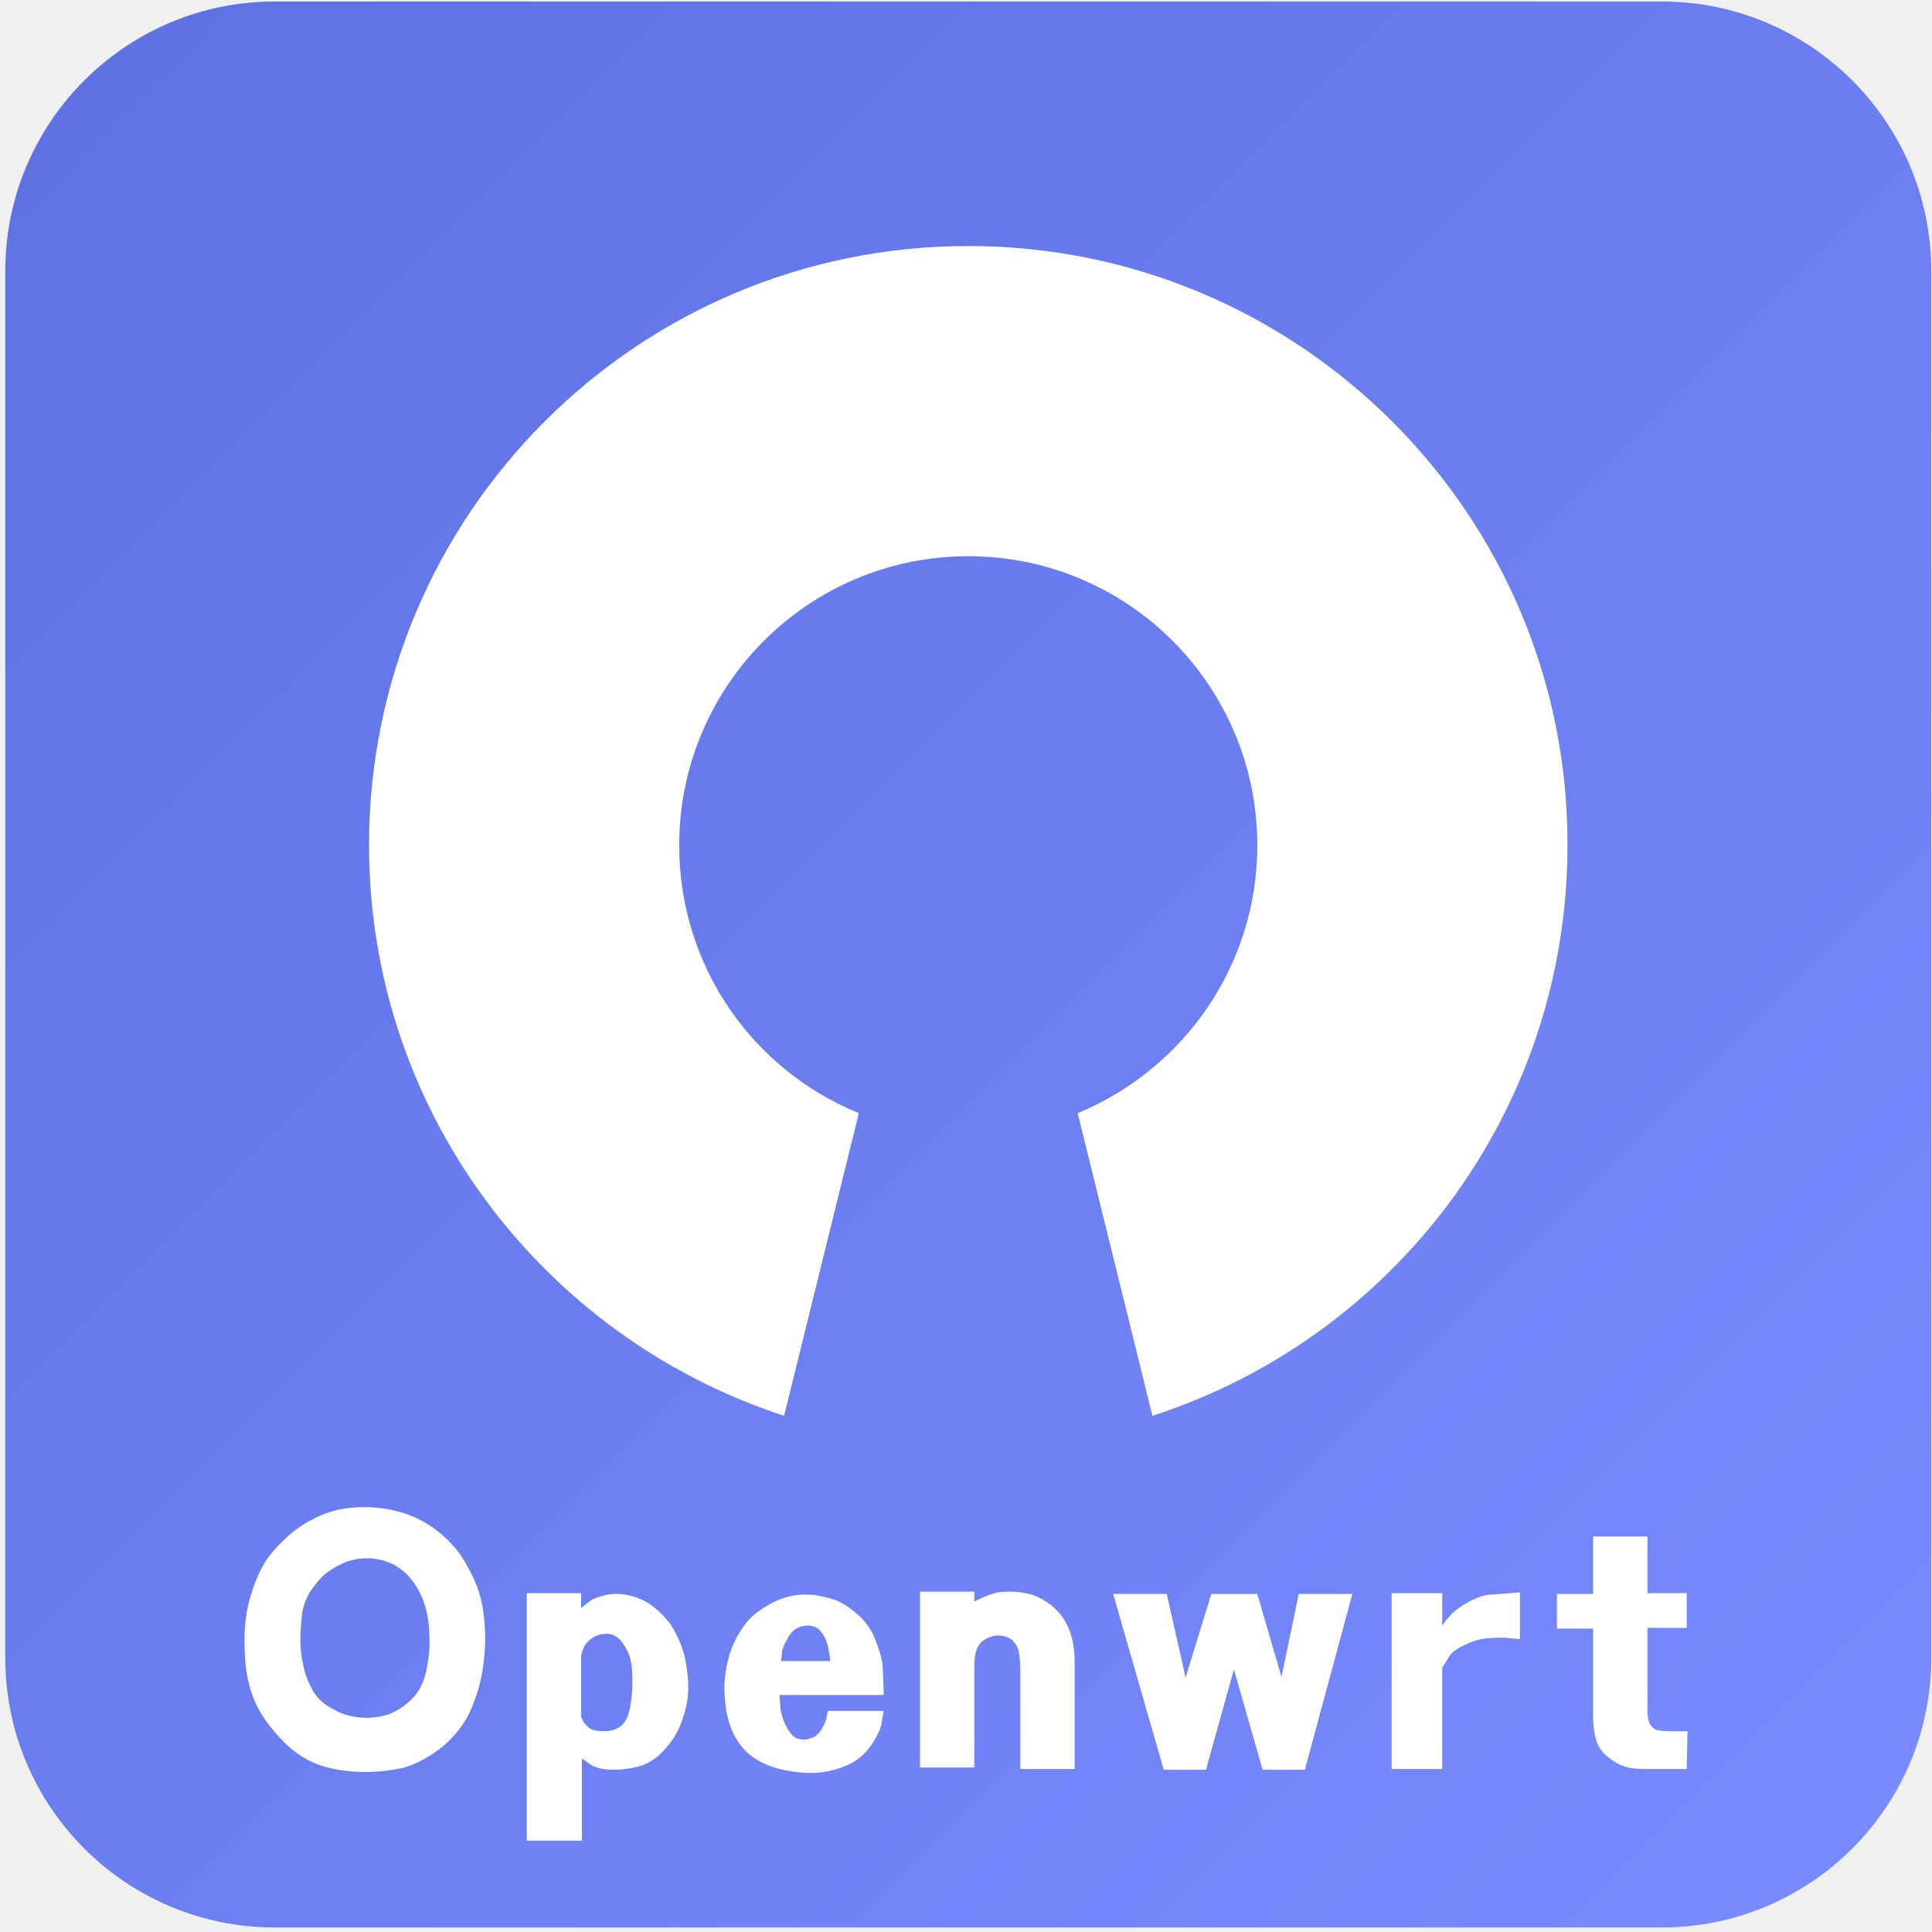
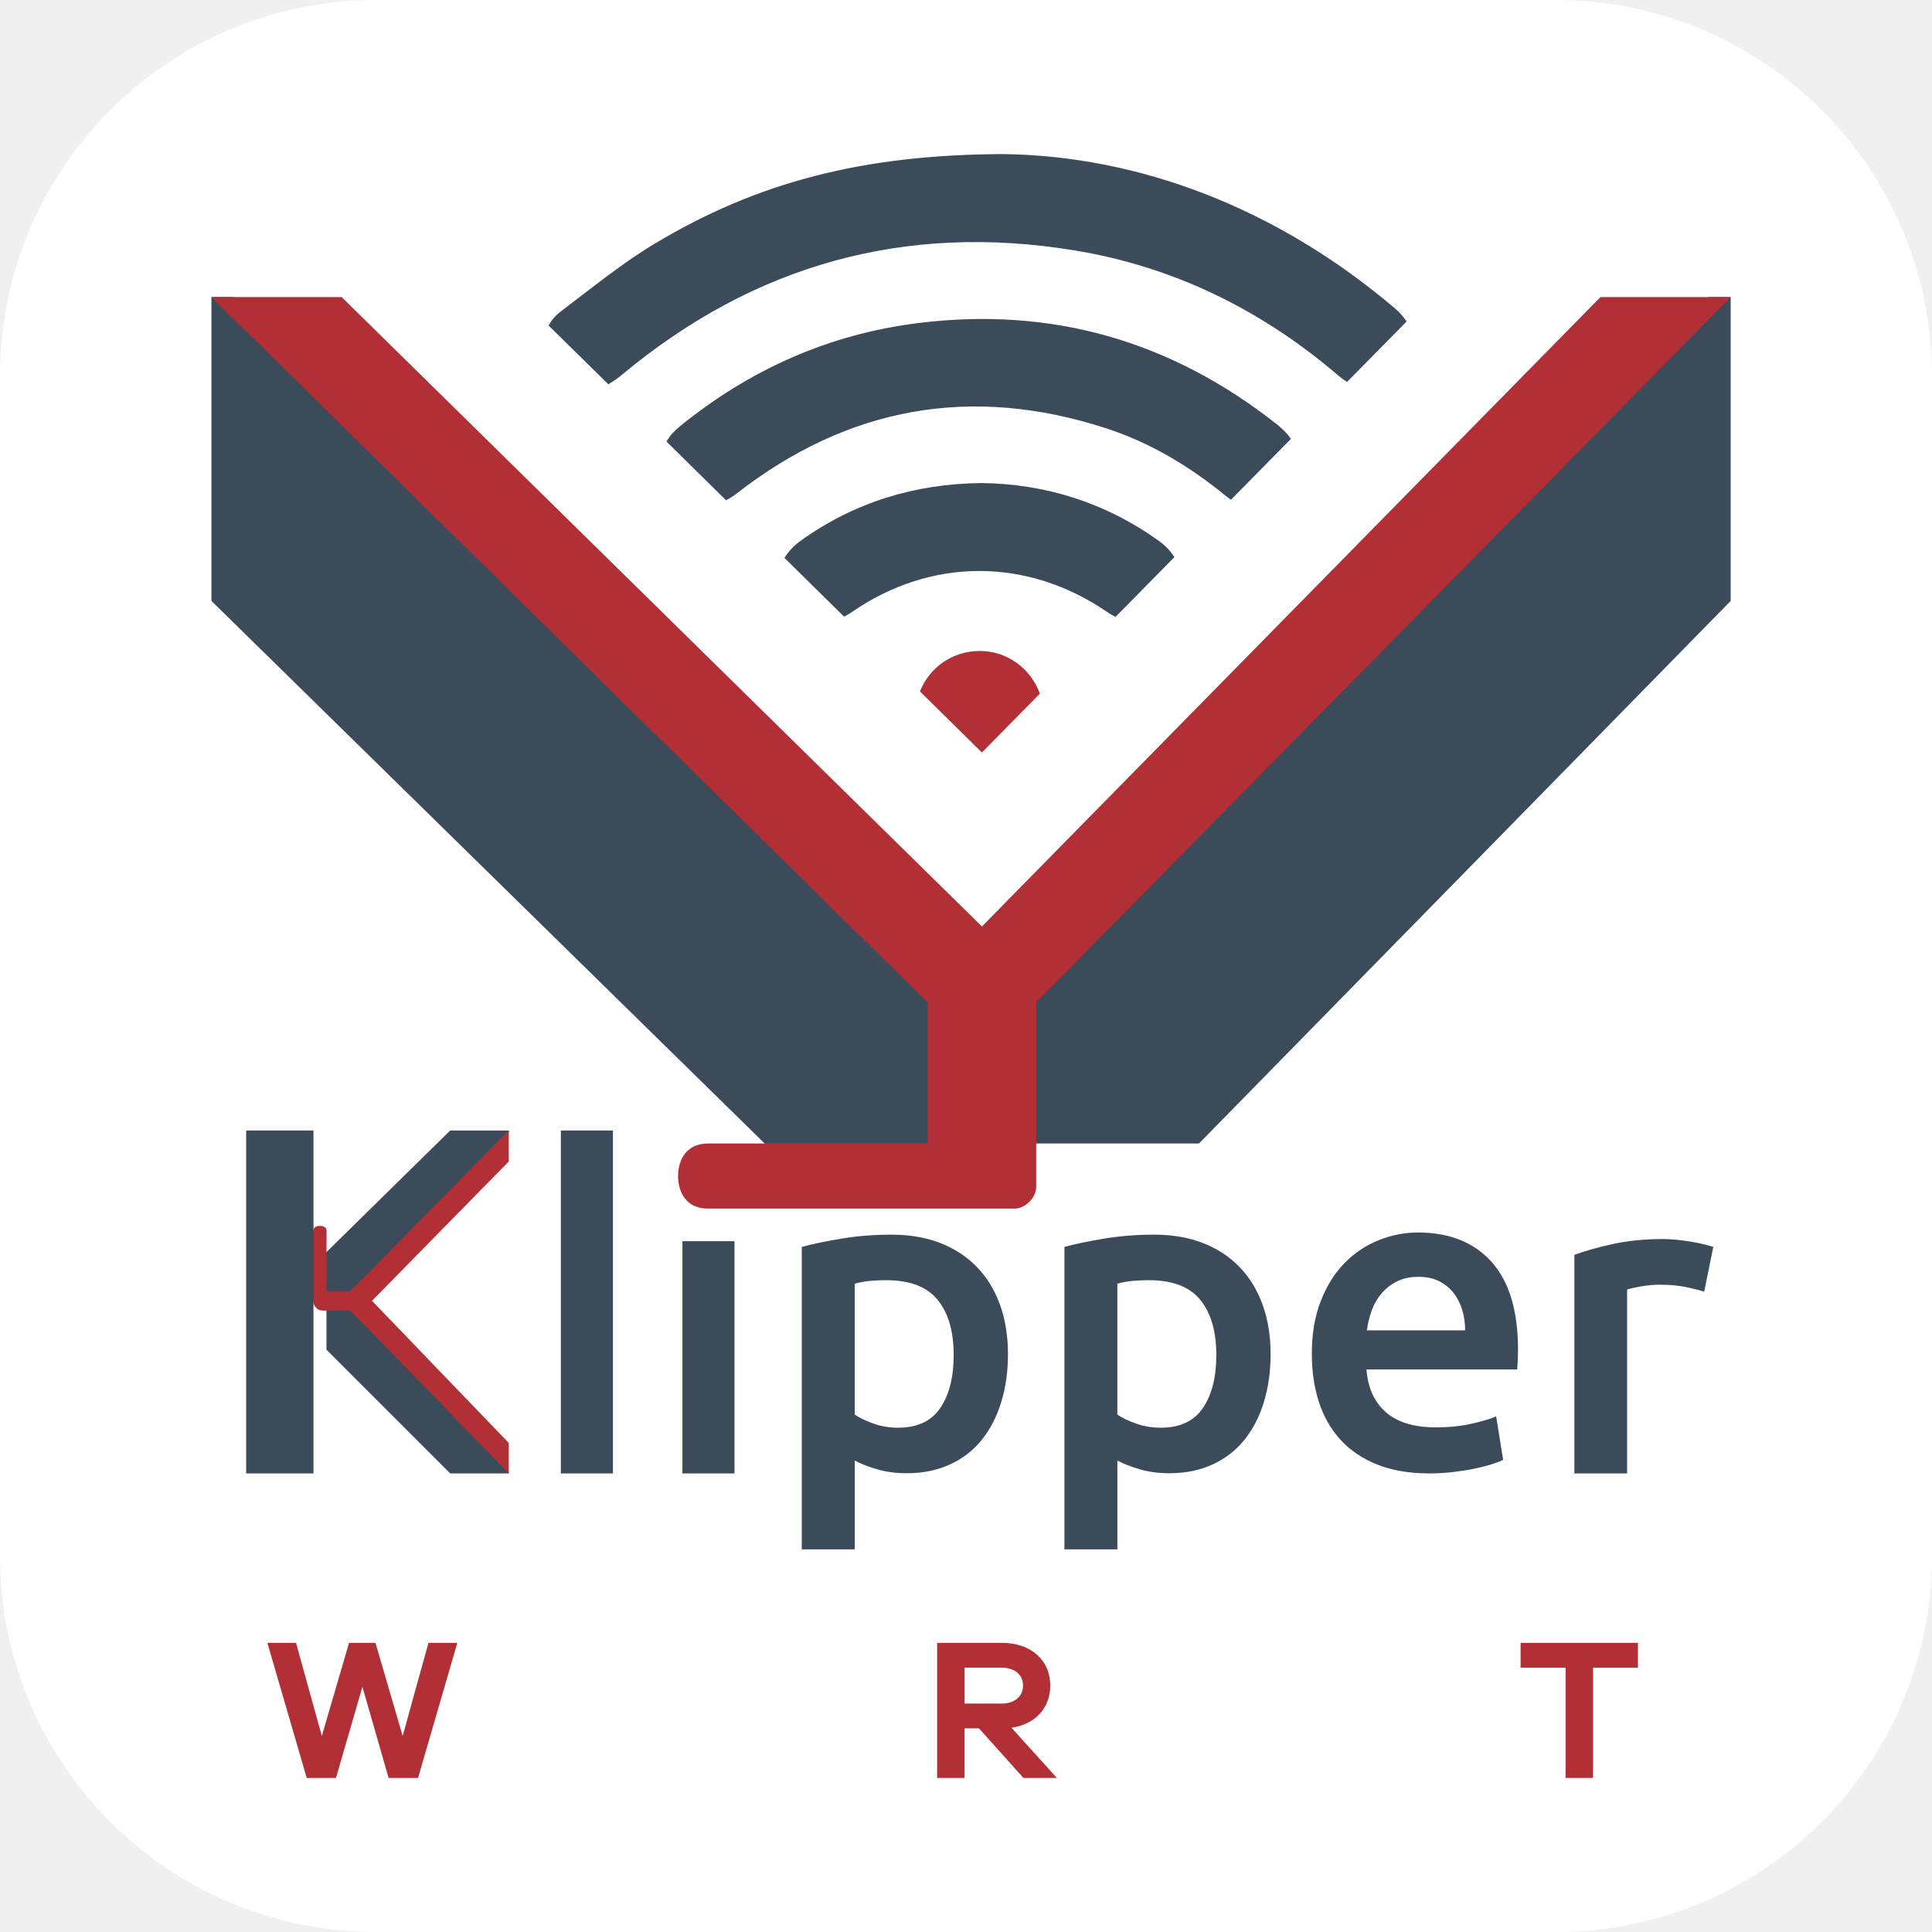
- <svg xmlns="http://www.w3.org/2000/svg" version="1.1" id="图层_1" x="0px" y="0px" viewBox="0 0 256 256" style="enable-background:new 0 0 256 256;" xml:space="preserve">
+ <svg xmlns="http://www.w3.org/2000/svg" version="1.1" id="Layer_1" x="0px" y="0px" viewBox="0 0 500 500" style="enable-background:new 0 0 500 500;" xml:space="preserve">
  <style type="text/css">
- 	.st0{fill-rule:evenodd;clip-rule:evenodd;fill:url(#SVGID_1_);}
- 	.st1{fill-rule:evenodd;clip-rule:evenodd;fill:url(#SVGID_2_);}
- 	.st2{fill:#FFFFFF;}
+ 	.st0{fill:#FFFFFF;}
+ 	.st1{fill:#3C4B5A;}
+ 	.st2{fill:#B12F35;}
+ 	.st3{fill-rule:evenodd;clip-rule:evenodd;fill:#3C4B5A;}
+ 	.st4{fill-rule:evenodd;clip-rule:evenodd;fill:#B12F35;}
+ 	.st5{fill:none;}
</style>
+   <path class="st0" d="M402.64,500H97.36C43.59,500,0,456.41,0,402.64V97.36C0,43.59,43.59,0,97.36,0h305.28  C456.41,0,500,43.59,500,97.36v305.28C500,456.41,456.41,500,402.64,500z" />
  <g>
-     <linearGradient id="SVGID_1_" gradientUnits="userSpaceOnUse" x1="11.138" y1="10.65" x2="245.53" y2="245.042">
-       <stop offset="0" style="stop-color:#5E72E4" />
-       <stop offset="1" style="stop-color:#778AFF" />
-     </linearGradient>
-     <path class="st0" d="M36.4,0.2h183.8c19.7,0,35.7,16,35.7,35.7v183.8c0,19.7-16,35.7-35.7,35.7H36.4c-19.7,0-35.7-16-35.7-35.7   V35.9C0.7,16.2,16.7,0.2,36.4,0.2z" />
-     <linearGradient id="SVGID_2_" gradientUnits="userSpaceOnUse" x1="0.668" y1="0.18" x2="0.668" y2="0.18">
-       <stop offset="0" style="stop-color:#5E72E4" />
-       <stop offset="1" style="stop-color:#778AFF" />
-     </linearGradient>
-     <path class="st1" d="M0.7,0.2" />
-   </g>
-   <path class="st2" d="M128.3,32.6c-43.9,0-79.4,35.6-79.4,79.4c0,35.3,23.1,65.2,55,75.6l9.9-40.1c-14-5.7-23.8-19.4-23.8-35.5  c0-21.2,17.2-38.3,38.3-38.3c21.2,0,38.3,17.2,38.3,38.3c0,16-9.8,29.7-23.8,35.5l9.9,40.1c31.9-10.3,55-40.2,55-75.6  C207.8,68.2,172.2,32.6,128.3,32.6z" />
-   <g>
-     <path class="st2" d="M48.5,234.8c-2.3,0-4.3-0.3-6.1-0.9c-1.7-0.6-3.3-1.6-4.7-3c-1.4-1.4-2.5-2.8-3.3-4.2   c-0.8-1.4-1.3-2.9-1.6-4.4c-0.3-1.5-0.4-3.2-0.4-4.9c0-2.3,0.3-4.3,0.8-5.9c0.5-1.7,1.1-3.1,1.8-4.3c0.7-1.2,1.8-2.4,3.1-3.6   c1.3-1.2,2.8-2.1,4.4-2.8c1.6-0.7,3.5-1.1,5.7-1.1c2,0,3.8,0.3,5.6,0.9c1.7,0.6,3.3,1.5,4.7,2.7c1.4,1.2,2.6,2.6,3.5,4.4   c1,1.7,1.6,3.4,1.9,5c0.3,1.6,0.4,3.2,0.4,4.8c-0.1,2.5-0.4,4.7-1,6.6c-0.6,1.9-1.3,3.5-2.2,4.7c-0.9,1.2-1.9,2.3-3.2,3.2   c-1.2,0.9-2.7,1.7-4.3,2.2C52.3,234.5,50.5,234.8,48.5,234.8z M48,227.6c1.1,0.1,2.3-0.1,3.4-0.4c1.1-0.4,2.2-1.1,3.2-2.1   c1-1,1.6-2.3,1.9-3.8c0.3-1.5,0.5-2.9,0.4-4.3c0-1.9-0.3-3.4-0.7-4.6c-0.4-1.2-1-2.2-1.6-3c-0.6-0.8-1.4-1.5-2.3-2   c-0.9-0.5-1.9-0.8-3.1-0.9c-1.1-0.1-2.2,0.1-3.2,0.4c-1,0.4-1.9,0.9-2.7,1.5c-0.8,0.6-1.5,1.5-2.2,2.5c-0.6,1-1,2.1-1.1,3.2   c-0.1,1.1-0.2,2.1-0.2,3c0,1.2,0.1,2.4,0.4,3.6c0.2,1.2,0.7,2.3,1.3,3.4c0.6,1,1.5,1.8,2.7,2.4C45.4,227.2,46.6,227.5,48,227.6z" />
-     <path class="st2" d="M77,243.9h-7.2v-32.8H77l0,2c0.3-0.3,0.7-0.6,1.1-0.9c0.4-0.3,0.9-0.5,1.6-0.7c0.7-0.2,1.3-0.3,2-0.3   c1.4,0,2.7,0.4,4,1.1c1.3,0.8,2.3,1.8,3.2,3c0.8,1.3,1.4,2.6,1.8,4.1c0.3,1.5,0.5,2.8,0.5,4.1c0,1.3-0.2,2.7-0.7,4.1   c-0.5,1.7-1.4,3.1-2.5,4.3c-1.1,1.2-2.3,1.9-3.5,2.2c-1.2,0.3-2.3,0.4-3.1,0.4c-1.6,0-2.7-0.3-3.3-0.8l-1-0.7V243.9z M77,225.8   l0,1.7c0.2,0.5,0.5,1,0.9,1.3c0.3,0.4,1.1,0.6,2.1,0.6c1.1,0,1.9-0.3,2.5-0.9c0.5-0.5,0.8-1.3,1-2.3c0.2-1.1,0.3-2.2,0.3-3.5   c0-1.3-0.1-2.4-0.4-3.3c-0.3-0.8-0.7-1.5-1.2-2.1c-0.6-0.6-1.3-0.9-2.1-0.8c-0.5,0-1.1,0.2-1.7,0.6c-0.6,0.4-1,0.9-1.2,1.6   l-0.2,0.6V225.8z" />
-     <path class="st2" d="M103.3,224.3c0,0.2,0,0.4,0,0.6c0,0.2,0.1,0.7,0.1,1.4c0.1,0.7,0.3,1.5,0.7,2.3c0.4,0.8,0.8,1.3,1.2,1.6   c0.5,0.3,0.9,0.3,1.5,0.3c0.4-0.1,0.9-0.2,1.3-0.5c0.4-0.3,0.7-0.7,0.9-1.1c0.2-0.4,0.4-0.8,0.5-1.2l0.2-1h7.4   c-0.1,0.5-0.2,1.1-0.3,1.7c-0.1,0.7-0.5,1.4-1,2.3c-0.5,0.8-1.1,1.6-1.9,2.2c-0.7,0.6-1.7,1.1-3,1.5c-1.3,0.4-2.7,0.6-4.3,0.5   c-1.6-0.1-3.2-0.4-4.6-0.9c-1.5-0.6-2.6-1.3-3.5-2.3c-0.9-1-1.5-2.2-1.9-3.5c-0.4-1.3-0.6-2.9-0.6-4.6c0-1,0.1-1.9,0.3-2.9   c0.2-1,0.5-2,0.9-2.9c0.4-0.9,1-1.9,1.7-2.8c0.7-0.9,1.9-1.8,3.4-2.6c1.5-0.8,3.2-1.2,4.9-1.1c0.7,0,1.7,0.2,2.8,0.5   c1.2,0.3,2.3,1,3.5,2c1.2,1,2.1,2.3,2.6,3.8c0.6,1.5,0.9,2.8,0.9,4l0.1,3H103.3z M110,220.2c0-0.6-0.1-1.1-0.2-1.6   c-0.1-0.5-0.2-1-0.5-1.6s-0.6-0.9-0.9-1.2c-0.3-0.2-0.8-0.4-1.3-0.4c-0.6,0-1.1,0.1-1.6,0.4c-0.5,0.3-0.9,0.8-1.3,1.6   c-0.4,0.7-0.6,1.3-0.6,1.8l-0.1,0.9H110z" />
-     <path class="st2" d="M142.4,234.4h-7.2v-13.1c0-1-0.1-1.8-0.2-2.4c-0.1-0.6-0.4-1.1-0.9-1.6c-0.5-0.4-1.2-0.6-2.1-0.6   c-0.6,0.1-1.1,0.3-1.6,0.6c-0.5,0.3-0.8,0.8-1,1.3c-0.2,0.5-0.3,1.3-0.3,2.3v13.3h-7.2v-23.3h7.2v1.3c0.3-0.1,0.6-0.3,1.1-0.5   c0.4-0.2,1-0.4,1.6-0.6c0.6-0.2,1.5-0.2,2.5-0.2c1,0.1,1.9,0.2,2.7,0.5c0.8,0.3,1.5,0.7,2.3,1.3c0.7,0.6,1.4,1.3,1.8,2.1   c0.5,0.8,0.8,1.7,1,2.5c0.2,0.8,0.3,1.9,0.3,3.1V234.4z" />
-     <path class="st2" d="M163.5,221.2l-3.7,13.3h-5.6l-6.7-23.3h7.1l2.5,11.1l3.4-11.1h6.1l3.2,11l2.3-11h7.1l-6.3,23.3h-5.6   L163.5,221.2z" />
-     <path class="st2" d="M184.4,211.1h6.7v4.3c0.3-0.5,0.8-1,1.2-1.5c0.5-0.5,1.3-1.1,2.4-1.7c1.2-0.6,2.1-0.9,2.9-0.9l3.8-0.3v6.2   c-0.7-0.1-1.4-0.1-2-0.2c-0.6,0-1.5,0-2.5,0.1c-1.1,0.1-2.1,0.5-3.1,1c-1,0.5-1.6,1-1.9,1.6l-0.8,1.3v13.4h-6.7V211.1z" />
-     <path class="st2" d="M218.3,211.1h5.2v4.6h-5.2v10.9c0,0.8,0.1,1.4,0.3,1.8c0.2,0.4,0.5,0.6,0.8,0.8c0.4,0.1,1,0.2,1.9,0.2h2.3   l-0.1,5h-5.1c-0.7,0-1.4,0-2.1-0.1c-0.7-0.1-1.4-0.3-2.1-0.7c-0.7-0.4-1.3-0.9-1.8-1.4c-0.5-0.6-0.8-1.2-1-2   c-0.2-0.7-0.3-1.7-0.3-2.8v-11.6h-4.8v-4.6h4.8v-7.6h7.2V211.1z" />
+     <g>
+       <path class="st1" d="M157.42,99.44c1.28-0.69,2.5-1.58,3.69-2.57c34.08-28.36,73.08-39.24,116.84-32.09    c25.86,4.22,48.59,15.44,68.48,32.47c0.71,0.61,1.44,1.14,2.18,1.6l15.41-15.64c-0.77-1.16-1.7-2.28-2.88-3.29    c-30.89-26.32-66.67-39.57-101.33-40.04c-36.54,0.09-63.91,7.31-90.33,23.16c-8.55,5.12-16.35,11.52-24.33,17.55    c-1.41,1.06-2.45,2.3-3.16,3.66L157.42,99.44z" />
+       <path class="st1" d="M187.89,129.46c0.88-0.45,1.76-0.96,2.61-1.63c28.93-22.57,60.9-28.33,95.81-16.97    c11.48,3.74,21.69,9.9,31.02,17.56c0.41,0.34,0.83,0.63,1.25,0.9l15.51-15.74c-0.89-1.31-2.11-2.55-3.73-3.84    c-27.33-21.54-58.24-30.46-92.83-26.12c-23.11,2.9-43.55,12.07-61.59,26.72c-1.46,1.19-2.63,2.5-3.45,3.93L187.89,129.46z" />
+       <path class="st1" d="M218.45,159.59c0.64-0.34,1.29-0.69,1.93-1.13c20.59-14.28,45.65-14.25,66.4,0.09    c0.63,0.43,1.27,0.78,1.91,1.11l15.24-15.47c-0.95-1.51-2.23-2.92-3.91-4.13c-13.85-9.96-29.37-14.83-46-15.05    c-17.4,0.2-32.93,5-46.82,14.94c-1.82,1.31-3.19,2.82-4.18,4.44L218.45,159.59z" />
+       <path class="st2" d="M254.12,194.74l15-15.23c-2.32-6.44-8.42-11.07-15.64-11.04c-7.06,0.03-12.95,4.31-15.4,10.47L254.12,194.74z    " />
+     </g>
+     <path id="path2" class="st3" d="M54.72,76.88v78.64l146.04,143.23l64.59-2.81h44.94L447.9,155.52V76.88h-5.62L254.12,267.86   L60.34,76.88H54.72z" />
+     <path id="path8" class="st3" d="M116.51,292.57l-32.58,32.02l0.56,14.04v10.67l32.02,32.02h15.17v-0.56l-42.69-44.09l42.69-43.53   v-0.56H116.51z" />
+     <g id="g17" transform="translate(-1.08348e-4,0.048)">
+       <path id="path15" class="st4" d="M84.51,318.9L84.51,318.9l-0.02,15.18h6.18l41-41.57v8.03l-35.39,36.06l35.39,36.79v7.86    l-41-42.13h-7.3c-1.12,0-2.25-1.12-2.25-2.25H80v-18.54h1.12c0-0.56,0.56-1.12,1.69-1.12c1.12,0,1.69,0.56,1.69,1.12L84.51,318.9z    " />
+     </g>
+     <g id="path839" transform="matrix(1.03281,0,0,1.03268,24.31099,-21.92157)">
+       <rect id="rect12" x="38.15" y="304.54" class="st1" width="16.86" height="85.94" />
+     </g>
+     <rect id="rect23" x="176.61" y="321.22" class="st3" width="13.48" height="60.1" />
+     <path id="path25" class="st1" d="M246.81,350.68c0-6.12-1.38-10.87-4.14-14.27c-2.76-3.4-7.19-5.1-13.31-5.1   c-1.28,0-2.62,0.06-4.02,0.17c-1.4,0.11-2.78,0.36-4.14,0.74v33.87c1.21,0.83,2.81,1.6,4.81,2.32c2,0.72,4.14,1.08,6.4,1.08   c4.99,0,8.63-1.7,10.93-5.1C245.66,360.99,246.81,356.42,246.81,350.68L246.81,350.68z M260.86,350.46c0,4.53-0.59,8.68-1.76,12.46   c-1.17,3.78-2.85,7.02-5.04,9.74c-2.19,2.72-4.93,4.83-8.21,6.34c-3.29,1.51-7.01,2.27-11.16,2.27c-2.8,0-5.36-0.34-7.7-1.02   c-2.34-0.68-4.27-1.44-5.78-2.27v23H207.5V322.7c2.79-0.76,6.23-1.47,10.31-2.15c4.08-0.68,8.38-1.02,12.92-1.02   c4.68,0,8.87,0.72,12.58,2.15c3.7,1.44,6.85,3.49,9.46,6.17c2.61,2.68,4.61,5.93,6,9.74C260.16,341.41,260.86,345.7,260.86,350.46   L260.86,350.46z" />
+     <path id="path27" class="st1" d="M314.78,350.68c0-6.12-1.38-10.87-4.14-14.27c-2.76-3.4-7.19-5.1-13.31-5.1   c-1.28,0-2.63,0.06-4.02,0.17c-1.4,0.11-2.78,0.36-4.14,0.74v33.87c1.21,0.83,2.81,1.6,4.81,2.32c2,0.72,4.14,1.08,6.4,1.08   c4.98,0,8.63-1.7,10.93-5.1C313.63,360.99,314.78,356.42,314.78,350.68z M328.83,350.46c0,4.53-0.59,8.68-1.76,12.46   c-1.17,3.78-2.85,7.02-5.04,9.74c-2.19,2.72-4.93,4.83-8.21,6.34c-3.29,1.51-7,2.27-11.16,2.27c-2.79,0-5.36-0.34-7.7-1.02   c-2.34-0.68-4.27-1.44-5.78-2.27v23h-13.71V322.7c2.79-0.76,6.23-1.47,10.31-2.15c4.08-0.68,8.38-1.02,12.92-1.02   c4.68,0,8.88,0.72,12.58,2.15c3.7,1.44,6.85,3.49,9.46,6.17c2.61,2.68,4.61,5.93,6,9.74C328.13,341.41,328.83,345.7,328.83,350.46   L328.83,350.46z" />
+     <path id="path29" class="st1" d="M339.5,350.43c0-5.22,0.77-9.8,2.32-13.74c1.54-3.94,3.6-7.21,6.16-9.82   c2.56-2.61,5.5-4.58,8.82-5.91c3.32-1.33,6.71-1.99,10.17-1.99c8.14,0,14.49,2.54,19.05,7.61c4.56,5.07,6.84,12.64,6.84,22.71   c0,0.76-0.02,1.61-0.06,2.56c-0.04,0.95-0.09,1.8-0.17,2.56h-39c0.38,4.77,2.05,8.46,5.03,11.07c2.98,2.61,7.29,3.92,12.94,3.92   c3.32,0,6.35-0.3,9.1-0.91c2.75-0.61,4.92-1.25,6.5-1.93l1.81,11.24c-0.75,0.38-1.79,0.78-3.11,1.19   c-1.32,0.42-2.83,0.79-4.52,1.14c-1.7,0.34-3.52,0.62-5.48,0.85c-1.96,0.23-3.96,0.34-5.99,0.34c-5.2,0-9.72-0.78-13.57-2.33   c-3.84-1.55-7.01-3.71-9.5-6.47c-2.49-2.76-4.33-6.02-5.54-9.77C340.1,359,339.5,354.89,339.5,350.43z M379.18,344.29   c0-1.89-0.26-3.69-0.79-5.39c-0.53-1.7-1.3-3.18-2.32-4.43c-1.02-1.25-2.26-2.23-3.73-2.95c-1.47-0.72-3.22-1.08-5.26-1.08   c-2.11,0-3.96,0.4-5.54,1.19c-1.58,0.79-2.92,1.84-4.01,3.12c-1.09,1.29-1.94,2.76-2.54,4.43c-0.6,1.67-1.02,3.37-1.24,5.11H379.18   z" />
+     <path id="path31" class="st1" d="M441.04,334.29c-1.13-0.38-2.69-0.78-4.68-1.19s-4.3-0.62-6.93-0.62c-1.5,0-3.1,0.15-4.79,0.45   c-1.69,0.3-2.87,0.57-3.55,0.79v47.6h-13.64v-56.57c2.63-0.98,5.92-1.91,9.86-2.78c3.94-0.87,8.32-1.31,13.13-1.31   c0.9,0,1.95,0.06,3.16,0.17c1.2,0.11,2.4,0.26,3.61,0.45c1.2,0.19,2.37,0.42,3.49,0.68c1.13,0.26,2.03,0.51,2.7,0.74L441.04,334.29   z" />
+     <path id="path35" class="st4" d="M183.35,295.94h56.73v-36.51L54.72,76.88h33.7l165.7,162.89L414.2,76.88h33.7L268.16,259.43v47.74   c0,2.81-2.81,5.62-5.62,5.62h-79.2c-6.74,0-7.86-5.62-7.86-8.43C175.48,301.56,176.61,295.94,183.35,295.94z" />
+     <rect id="rect12-6" x="145.15" y="292.57" class="st1" width="13.48" height="88.75" />
+     <path class="st5" d="M72.41,76.88c0,0,159.9,0,357.5,0" />
+     <g>
+       <path class="st2" d="M108.19,460.13h-7.62l-6.78-23.59l-6.84,23.59h-7.57l-10.18-34.96h7.41l6.68,24.11l7.04-24.11h6.84    l7.04,24.11l6.68-24.11h7.46L108.19,460.13z" />
+       <path class="st2" d="M264.87,460.13l-11.53-12.84h-3.71v12.84h-7.1v-34.96h16.75c7.51,0,12.52,4.44,12.52,11.06    c0,5.84-3.91,10.02-10.02,10.91l11.74,12.99H264.87z M259.29,440.88c3.29,0,5.48-1.88,5.48-4.65c0-2.77-2.19-4.64-5.48-4.64h-9.65    v9.29H259.29z" />
+       <path class="st2" d="M412.27,431.59v28.54h-7.1v-28.54h-11.64v-6.42h30.37v6.42H412.27z" />
+     </g>
  </g>
</svg>
